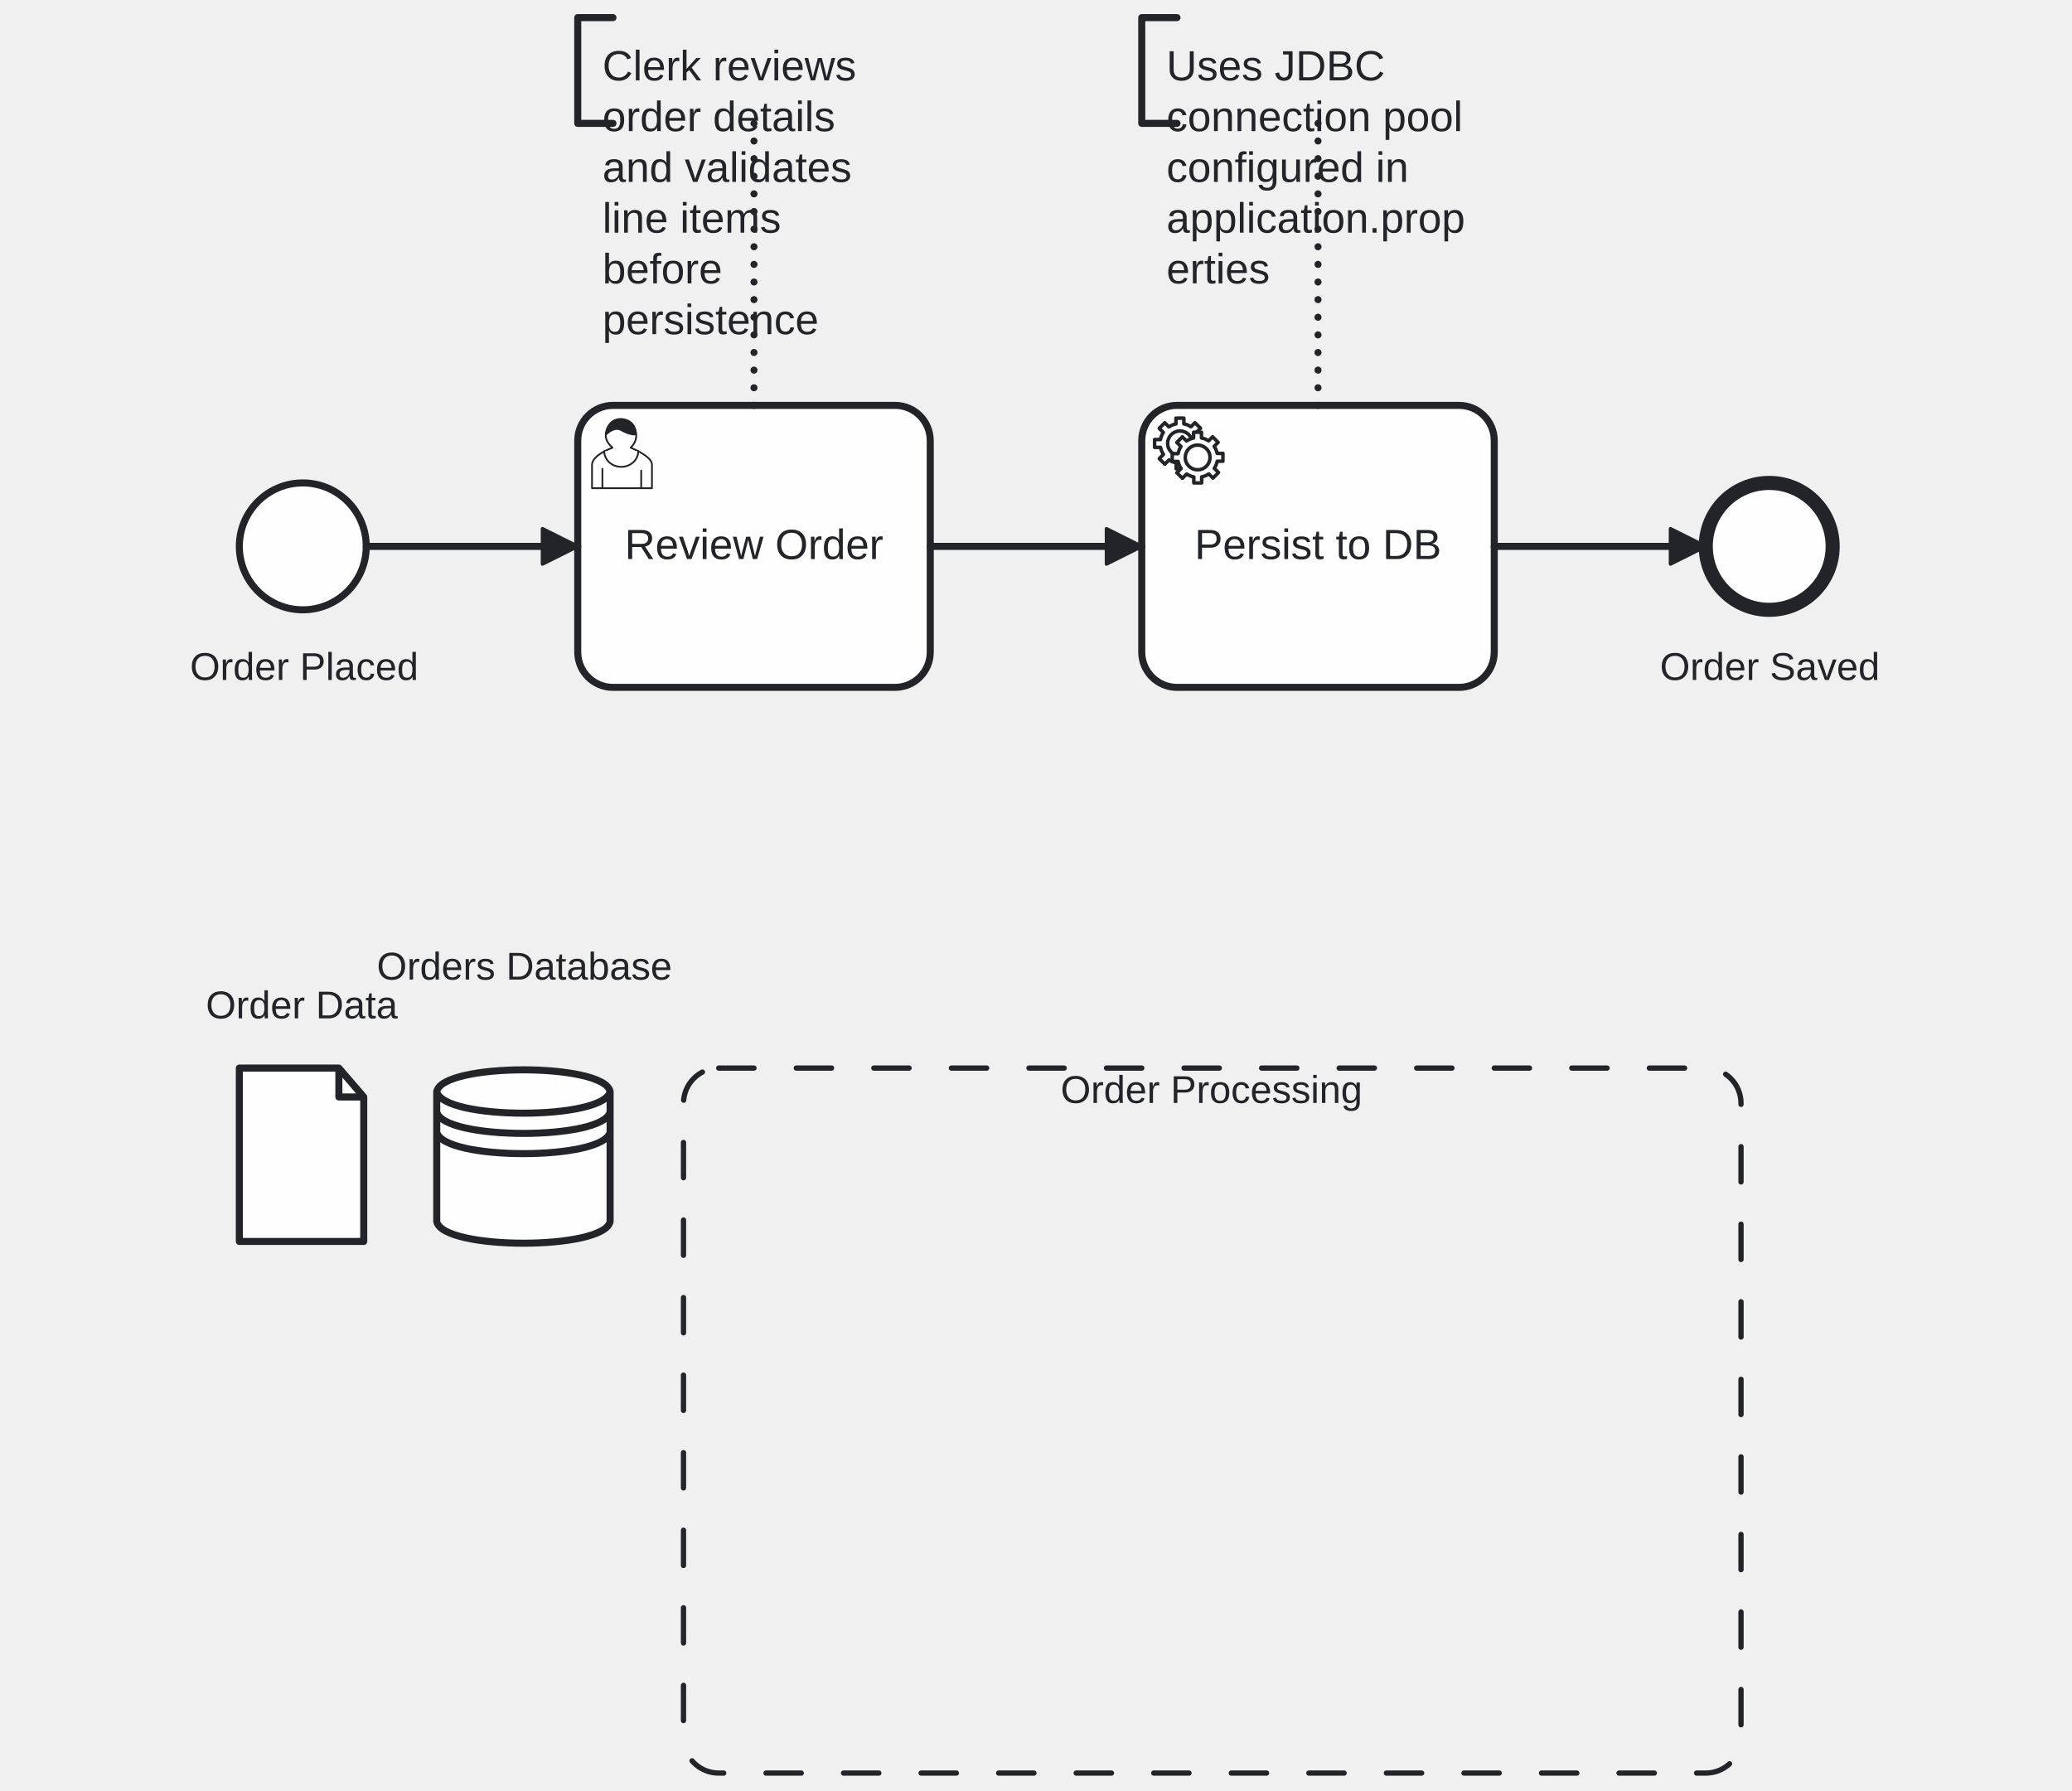
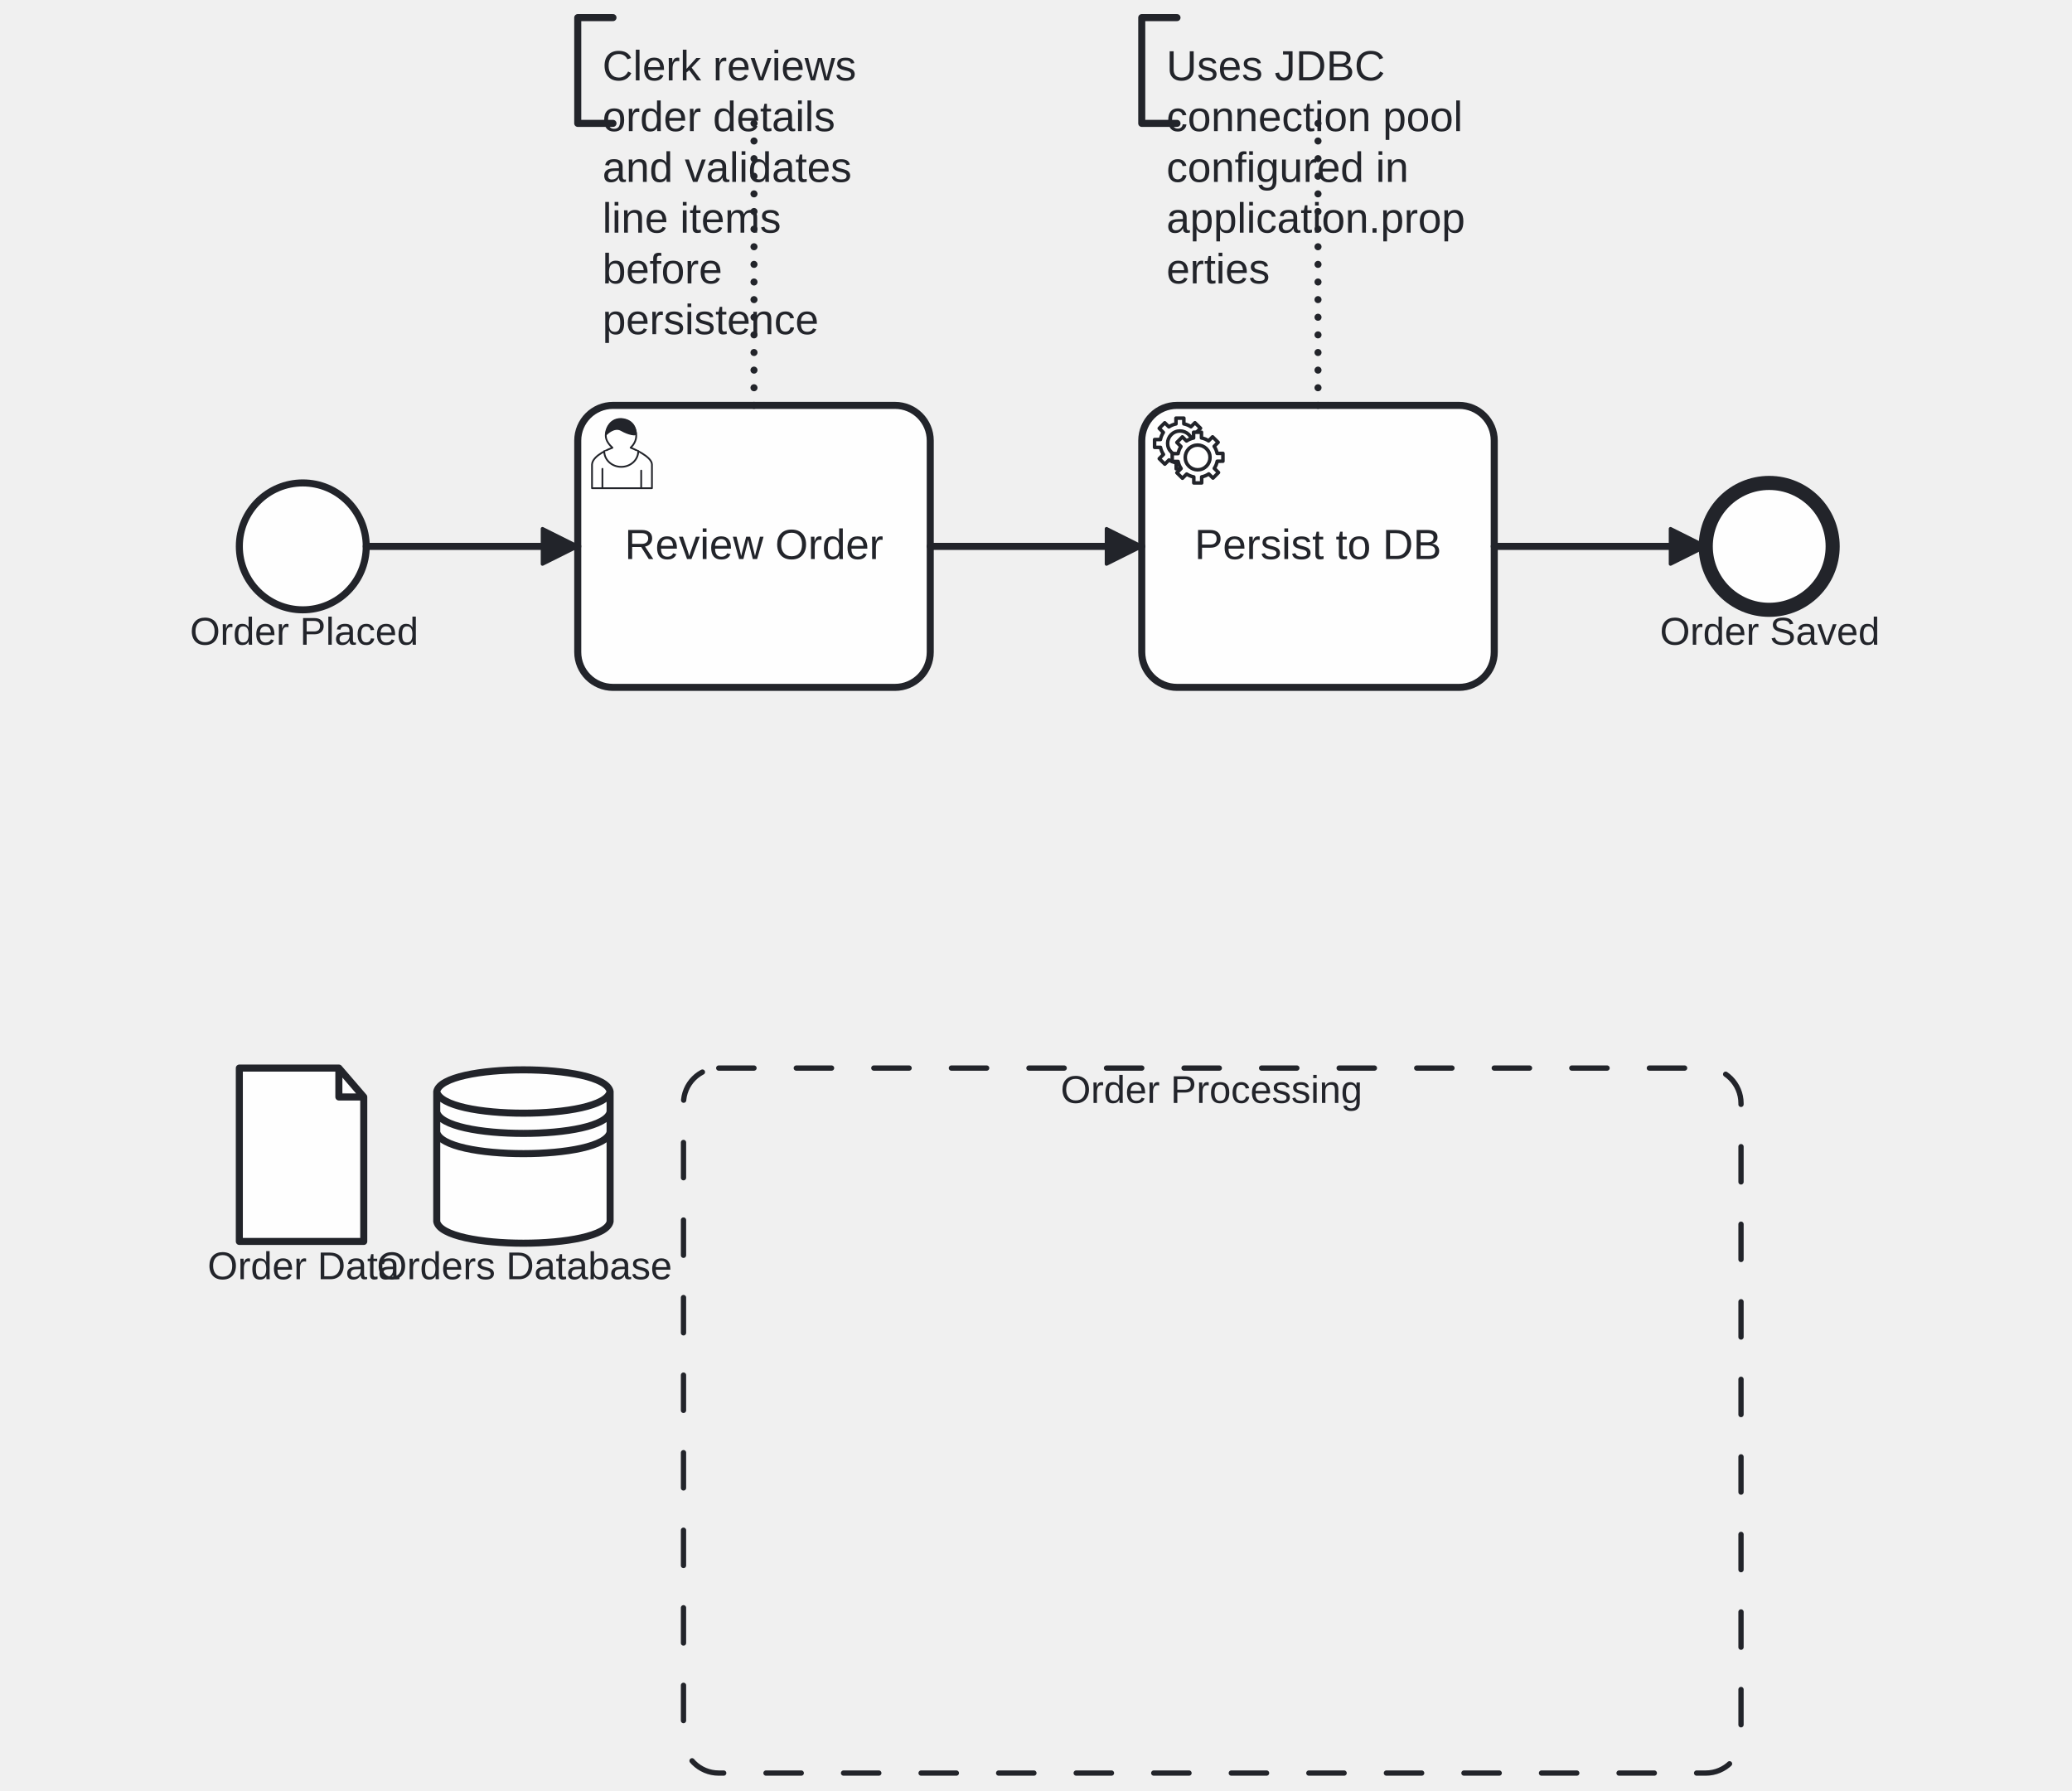
<svg xmlns="http://www.w3.org/2000/svg" width="663" height="573" viewBox="173 -23 490 508" version="1.1">
  <g class="djs-group">
    <g class="djs-element djs-shape" data-element-id="Start" transform="translate(192, 114)" style="display: block;">
      <g class="djs-visual">
        <circle cx="18" cy="18" r="18" style="stroke-linecap: round; stroke-linejoin: round; stroke: hsl(225, 10%, 15%); stroke-width: 2px; fill: white; fill-opacity: 0.95;" />
      </g>
      <rect style="fill: none; stroke-opacity: 0; stroke: white; stroke-width: 15px;" class="djs-hit djs-hit-all" x="0" y="0" width="36" height="36" />
      <circle cx="18" cy="18" r="23" style="fill: none;" class="djs-outline" />
+     </g>
+   </g>
+   <g class="djs-group">
+     <g class="djs-element djs-shape" data-element-id="Start_label" transform="translate(178, 150)" style="display: block;">
+       <g class="djs-visual">
+         <text style="font-family: Arial, sans-serif; font-size: 11px; font-weight: normal; fill: hsl(225, 10%, 15%);" lineHeight="1.2" class="djs-label">
+           <tspan x="0" y="9.9">Order Placed</tspan>
+         </text>
+       </g>
+       <rect style="fill: none; stroke-opacity: 0; stroke: white; stroke-width: 15px;" class="djs-hit djs-hit-all" x="0" y="0" width="65" height="14" />
+       <rect x="-5" y="-5" rx="4" width="75" height="24" style="fill: none;" class="djs-outline" />
    </g>
  </g>
  <g class="djs-group">
    <g class="djs-element djs-shape" data-element-id="ReviewOrder" transform="translate(288, 92)" style="display: block;">
      <g class="djs-visual">
        <rect x="0" y="0" width="100" height="80" rx="10" ry="10" style="stroke-linecap: round; stroke-linejoin: round; stroke: hsl(225, 10%, 15%); stroke-width: 2px; fill: white; fill-opacity: 0.95;" />
        <text style="font-family: Arial, sans-serif; font-size: 12px; font-weight: normal; fill: hsl(225, 10%, 15%);" lineHeight="1.2" class="djs-label">
          <tspan x="13.328" y="43.6">Review Order</tspan>
        </text>
        <path style="fill: white; stroke-linecap: round; stroke-linejoin: round; stroke: hsl(225, 10%, 15%); stroke-width: 0.5px;" d="m 15,12 c 0.909,-0.845 1.594,-2.049 1.594,-3.385 0,-2.554 -1.805,-4.622 -4.357,-4.622 -2.552,0 -4.288,2.068 -4.288,4.622 0,1.348 0.974,2.562 1.896,3.405 -0.529,0.187 -5.669,2.097 -5.794,4.756 v 6.718 h 17 v -6.718 c 0,-2.298 -5.528,-4.595 -6.051,-4.776 zm -8,6 l 0,5.5 m 11,0 l 0,-5" />
        <path style="fill: white; stroke-linecap: round; stroke-linejoin: round; stroke: hsl(225, 10%, 15%); stroke-width: 0.5px;" d="m 15,12 m 2.162,1.009 c 0,2.447 -2.158,4.431 -4.821,4.431 -2.665,0 -4.822,-1.981 -4.822,-4.431 " />
        <path style="fill: hsl(225, 10%, 15%); stroke-linecap: round; stroke-linejoin: round; stroke: hsl(225, 10%, 15%); stroke-width: 0.5px;" d="m 15,12 m -6.9,-3.80 c 0,0 2.251,-2.358 4.274,-1.177 2.024,1.181 4.221,1.537 4.124,0.965 -0.098,-0.57 -0.117,-3.791 -4.191,-4.136 -3.575,0.001 -4.208,3.367 -4.207,4.348 z" />
      </g>
      <rect style="fill: none; stroke-opacity: 0; stroke: white; stroke-width: 15px;" class="djs-hit djs-hit-all" x="0" y="0" width="100" height="80" />
      <rect x="-5" y="-5" rx="14" width="110" height="90" style="fill: none;" class="djs-outline" />
    </g>
  </g>
  <g class="djs-group">
    <g class="djs-element djs-shape" data-element-id="SaveOrder" transform="translate(448, 92)" style="display: block;">
      <g class="djs-visual">
        <rect x="0" y="0" width="100" height="80" rx="10" ry="10" style="stroke-linecap: round; stroke-linejoin: round; stroke: hsl(225, 10%, 15%); stroke-width: 2px; fill: white; fill-opacity: 0.95;" />
        <text style="font-family: Arial, sans-serif; font-size: 12px; font-weight: normal; fill: hsl(225, 10%, 15%);" lineHeight="1.2" class="djs-label">
          <tspan x="14.99" y="43.6">Persist to DB</tspan>
        </text>
        <circle cx="5" cy="5" r="5" style="stroke-linecap: round; stroke-linejoin: round; stroke: none; stroke-width: 2px; fill: white;" transform="translate(6, 6)" />
        <path style="fill: white; stroke-linecap: round; stroke-linejoin: round; stroke: hsl(225, 10%, 15%); stroke-width: 1px;" d="m 12,18 v -1.713 c 0.352,-0.07 0.704,-0.178 1.048,-0.321 0.344,-0.145 0.666,-0.321 0.966,-0.521 l 1.194,1.18 1.567,-1.577 -1.195,-1.18 c 0.403,-0.614 0.683,-1.299 0.825,-2.018 l 1.622,-0.01 v -2.22 l -1.637,0.01 c -0.073,-0.352 -0.178,-0.7 -0.324,-1.044 -0.145,-0.344 -0.321,-0.664 -0.523,-0.962 l 1.131,-1.136 -1.583,-1.563 -1.13,1.136 c -0.614,-0.401 -1.303,-0.681 -2.023,-0.822 l 0.009,-1.619 h -2.241 l 0.004,1.631 c -0.354,0.074 -0.705,0.18 -1.05,0.324 -0.344,0.144 -0.665,0.321 -0.964,0.52 l -1.17,-1.158 -1.567,1.579 1.168,1.157 c -0.403,0.613 -0.683,1.298 -0.825,2.017 l -1.659,0.003 v 2.222 l 1.672,-0.006 c 0.073,0.351 0.18,0.702 0.324,1.045 0.145,0.344 0.321,0.664 0.523,0.961 l -1.199,1.197 1.584,1.56 1.196,-1.193 c 0.614,0.403 1.303,0.682 2.023,0.823 l 7.19e-4,1.699 h 2.227 z m 0.221,-3.996 c -1.789,0.75 -3.858,-0.093 -4.61,-1.874 -0.752,-1.783 0.091,-3.846 1.88,-4.596 1.788,-0.749 3.857,0.093 4.609,1.874 0.752,1.782 -0.091,3.846 -1.88,4.596 z" />
        <circle cx="5" cy="5" r="5" style="stroke-linecap: round; stroke-linejoin: round; stroke: none; stroke-width: 2px; fill: white;" transform="translate(11, 10)" />
        <path style="fill: white; stroke-linecap: round; stroke-linejoin: round; stroke: hsl(225, 10%, 15%); stroke-width: 1px;" d="m 17,22 v -1.713 c 0.352,-0.07 0.704,-0.178 1.048,-0.321 0.344,-0.145 0.666,-0.321 0.966,-0.521 l 1.194,1.18 1.567,-1.577 -1.195,-1.18 c 0.403,-0.614 0.683,-1.299 0.825,-2.018 l 1.622,-0.01 v -2.22 l -1.637,0.01 c -0.073,-0.352 -0.178,-0.7 -0.324,-1.044 -0.145,-0.344 -0.321,-0.664 -0.523,-0.962 l 1.131,-1.136 -1.583,-1.563 -1.13,1.136 c -0.614,-0.401 -1.303,-0.681 -2.023,-0.822 l 0.009,-1.619 h -2.241 l 0.004,1.631 c -0.354,0.074 -0.705,0.18 -1.05,0.324 -0.344,0.144 -0.665,0.321 -0.964,0.52 l -1.17,-1.158 -1.567,1.579 1.168,1.157 c -0.403,0.613 -0.683,1.298 -0.825,2.017 l -1.659,0.003 v 2.222 l 1.672,-0.006 c 0.073,0.351 0.18,0.702 0.324,1.045 0.145,0.344 0.321,0.664 0.523,0.961 l -1.199,1.197 1.584,1.56 1.196,-1.193 c 0.614,0.403 1.303,0.682 2.023,0.823 l 7.19e-4,1.699 h 2.227 z m 0.221,-3.996 c -1.789,0.75 -3.858,-0.093 -4.61,-1.874 -0.752,-1.783 0.091,-3.846 1.88,-4.596 1.788,-0.749 3.857,0.093 4.609,1.874 0.752,1.782 -0.091,3.846 -1.88,4.596 z" />
      </g>
      <rect style="fill: none; stroke-opacity: 0; stroke: white; stroke-width: 15px;" class="djs-hit djs-hit-all" x="0" y="0" width="100" height="80" />
      <rect x="-5" y="-5" rx="14" width="110" height="90" style="fill: none;" class="djs-outline" />
    </g>
  </g>
  <g class="djs-group">
    <g class="djs-element djs-shape" data-element-id="End" transform="translate(608, 114)" style="display: block;">
      <g class="djs-visual">
        <circle cx="18" cy="18" r="18" style="stroke-linecap: round; stroke-linejoin: round; stroke: hsl(225, 10%, 15%); stroke-width: 4px; fill: white; fill-opacity: 0.95;" />
      </g>
      <rect style="fill: none; stroke-opacity: 0; stroke: white; stroke-width: 15px;" class="djs-hit djs-hit-all" x="0" y="0" width="36" height="36" />
      <circle cx="18" cy="18" r="24" style="fill: none;" class="djs-outline" />
    </g>
  </g>
  <g class="djs-group">
+     <g class="djs-element djs-shape" data-element-id="End_label" transform="translate(595, 150)" style="display: block;">
+       <g class="djs-visual">
+         <text style="font-family: Arial, sans-serif; font-size: 11px; font-weight: normal; fill: hsl(225, 10%, 15%);" lineHeight="1.2" class="djs-label">
+           <tspan x="0" y="9.9">Order Saved</tspan>
+         </text>
+       </g>
+       <rect style="fill: none; stroke-opacity: 0; stroke: white; stroke-width: 15px;" class="djs-hit djs-hit-all" x="0" y="0" width="63" height="14" />
+       <rect x="-5" y="-5" rx="4" width="73" height="24" style="fill: none;" class="djs-outline" />
+     </g>
+   </g>
+   <g class="djs-group">
    <g class="djs-element djs-shape" data-element-id="DataObj_Order" transform="translate(192, 280)" style="display: block;">
      <g class="djs-visual">
        <path style="fill: white; stroke-linecap: round; stroke-linejoin: round; stroke: hsl(225, 10%, 15%); stroke-width: 2px; fill-opacity: 0.95;" d="m 0,0 28.235,0 7.059,8.197 0,40.984 -35.294,0 0,-49.18 28.235,0 0,8.197 7.059,0" />
      </g>
      <rect style="fill: none; stroke-opacity: 0; stroke: white; stroke-width: 15px;" class="djs-hit djs-hit-all" x="0" y="0" width="36" height="50" />
      <path d="M44.765 11.326L36.989 2.641C36.045 1.586 34.565 0.989 33.19 0.989H5.987C3.227 0.989 0.99 3.349 0.99 6.26V55.023C0.99 57.935 3.227 60.295 5.987 60.295H40.966C43.726 60.295 45.963 57.935 45.963 55.023V14.946C45.963 13.6 45.641 12.305 44.765 11.326Z" style="stroke-width: 2px; fill: none;" transform="translate(-6, -6)" class="djs-outline" />
    </g>
  </g>
  <g class="djs-group">
+     <g class="djs-element djs-shape" data-element-id="DataObj_Order_label" transform="translate(183, 330)" style="display: block;">
+       <g class="djs-visual">
+         <text style="font-family: Arial, sans-serif; font-size: 11px; font-weight: normal; fill: hsl(225, 10%, 15%);" lineHeight="1.2" class="djs-label">
+           <tspan x="0" y="9.9">Order Data</tspan>
+         </text>
+       </g>
+       <rect style="fill: none; stroke-opacity: 0; stroke: white; stroke-width: 15px;" class="djs-hit djs-hit-all" x="0" y="0" width="55" height="14" />
+       <rect x="-5" y="-5" rx="4" width="65" height="24" style="fill: none;" class="djs-outline" />
+     </g>
+   </g>
+   <g class="djs-group">
    <g class="djs-element djs-shape" data-element-id="DataStore_Orders" transform="translate(248, 280)" style="display: block;">
      <g class="djs-visual">
        <path style="fill: white; stroke-linecap: round; stroke-linejoin: round; stroke: hsl(225, 10%, 15%); stroke-width: 2px; fill-opacity: 0.95;" d="m  0,6.65 l  0,36.885 c  1.639,8.197 47.541,8.197  49.18,0 l  0,-36.885 c -1.639,-8.197 -47.541,-8.197 -49.18,0c  1.639,8.197 47.541,8.197  49.18,0 m  -49.18,5.738c  1.639,8.197 47.541,8.197 49.18,0m  -49.18,5.738c  1.639,8.197 47.541,8.197  49.18,0" />
      </g>
      <rect style="fill: none; stroke-opacity: 0; stroke: white; stroke-width: 15px;" class="djs-hit djs-hit-all" x="0" y="0" width="50" height="50" />
      <path d="M1.038 48.135C1.038 49.351 1.073 50.758 1.383 52.064C1.699 53.394 2.324 54.715 3.564 55.643C6.025 57.484 10.116 58.769 14.821 59.607C19.577 60.454 25.139 60.874 30.683 60.874C36.228 60.874 41.789 60.454 46.545 59.607C51.25 58.769 55.341 57.484 57.803 55.643C59.042 54.716 59.667 53.394 59.983 52.064C60.294 50.758 60.328 49.351 60.328 48.134V13.841C60.328 12.625 60.294 11.218 59.983 9.912C59.667 8.582 59.042 7.26 57.803 6.333C55.341 4.492 51.25 3.207 46.545 2.369C41.789 1.522 36.228 1.102 30.683 1.102C25.139 1.102 19.577 1.522 14.821 2.369C10.116 3.207 6.025 4.492 3.564 6.333C2.324 7.26 1.7 8.582 1.383 9.912C1.073 11.218 1.038 12.625 1.038 13.841V48.135Z" style="stroke-width: 2px; fill: none;" transform="translate(-6, -6)" class="djs-outline" />
+     </g>
+   </g>
+   <g class="djs-group">
+     <g class="djs-element djs-shape" data-element-id="DataStore_Orders_label" transform="translate(231, 330)" style="display: block;">
+       <g class="djs-visual">
+         <text style="font-family: Arial, sans-serif; font-size: 11px; font-weight: normal; fill: hsl(225, 10%, 15%);" lineHeight="1.2" class="djs-label">
+           <tspan x="0" y="9.9">Orders Database</tspan>
+         </text>
+       </g>
+       <rect style="fill: none; stroke-opacity: 0; stroke: white; stroke-width: 15px;" class="djs-hit djs-hit-all" x="0" y="0" width="84" height="14" />
+       <rect x="-5" y="-5" rx="4" width="94" height="24" style="fill: none;" class="djs-outline" />
    </g>
  </g>
  <g class="djs-group">
    <g class="djs-element djs-connection" data-element-id="Assoc1" style="display: block;">
      <g class="djs-visual">
        <path style="fill: none; stroke-linecap: round; stroke-linejoin: round; stroke: hsl(225, 10%, 15%); stroke-width: 2px; stroke-dasharray: 0, 5;" data-corner-radius="5" d="M338,92L338,12" />
      </g>
      <path d="M338,92L338,12" style="fill: none; stroke-opacity: 0; stroke: white; stroke-width: 15px;" class="djs-hit djs-hit-stroke" />
      <rect x="333" y="7" rx="4" width="10" height="90" style="fill: none;" class="djs-outline" />
    </g>
  </g>
  <g class="djs-group">
    <g class="djs-element djs-connection" data-element-id="Assoc2" style="display: block;">
      <g class="djs-visual">
        <path style="fill: none; stroke-linecap: round; stroke-linejoin: round; stroke: hsl(225, 10%, 15%); stroke-width: 2px; stroke-dasharray: 0, 5;" data-corner-radius="5" d="M498,92L498,12" />
      </g>
      <path d="M498,92L498,12" style="fill: none; stroke-opacity: 0; stroke: white; stroke-width: 15px;" class="djs-hit djs-hit-stroke" />
      <rect x="493" y="7" rx="4" width="10" height="90" style="fill: none;" class="djs-outline" />
    </g>
  </g>
  <g class="djs-group">
    <g class="djs-element djs-connection" data-element-id="Flow1" style="display: block;">
      <g class="djs-visual">
        <defs>
          <marker id="marker-seq-0" viewBox="0 0 20 20" refX="11" refY="10" markerWidth="10" markerHeight="10" orient="auto">
            <path d="M 1 5 L 11 10 L 1 15 Z" style="stroke-linecap: round; stroke-linejoin: round; stroke: hsl(225, 10%, 15%); stroke-width: 1px; fill: hsl(225, 10%, 15%);" />
          </marker>
        </defs>
        <path style="fill: none; stroke-linecap: round; stroke-linejoin: round; stroke: hsl(225, 10%, 15%); stroke-width: 2px; marker-end: url(#marker-seq-0);" data-corner-radius="5" d="M228,132L288,132" />
      </g>
      <path d="M228,132L288,132" style="fill: none; stroke-opacity: 0; stroke: white; stroke-width: 15px;" class="djs-hit djs-hit-stroke" />
      <rect x="223" y="127" rx="4" width="70" height="10" style="fill: none;" class="djs-outline" />
    </g>
  </g>
  <g class="djs-group">
    <g class="djs-element djs-connection" data-element-id="Flow2" style="display: block;">
      <g class="djs-visual">
        <defs>
          <marker id="marker-seq-1" viewBox="0 0 20 20" refX="11" refY="10" markerWidth="10" markerHeight="10" orient="auto">
            <path d="M 1 5 L 11 10 L 1 15 Z" style="stroke-linecap: round; stroke-linejoin: round; stroke: hsl(225, 10%, 15%); stroke-width: 1px; fill: hsl(225, 10%, 15%);" />
          </marker>
        </defs>
        <path style="fill: none; stroke-linecap: round; stroke-linejoin: round; stroke: hsl(225, 10%, 15%); stroke-width: 2px; marker-end: url(#marker-seq-1);" data-corner-radius="5" d="M388,132L448,132" />
      </g>
      <path d="M388,132L448,132" style="fill: none; stroke-opacity: 0; stroke: white; stroke-width: 15px;" class="djs-hit djs-hit-stroke" />
      <rect x="383" y="127" rx="4" width="70" height="10" style="fill: none;" class="djs-outline" />
    </g>
  </g>
  <g class="djs-group">
    <g class="djs-element djs-connection" data-element-id="Flow3" style="display: block;">
      <g class="djs-visual">
        <defs>
          <marker id="marker-seq-2" viewBox="0 0 20 20" refX="11" refY="10" markerWidth="10" markerHeight="10" orient="auto">
            <path d="M 1 5 L 11 10 L 1 15 Z" style="stroke-linecap: round; stroke-linejoin: round; stroke: hsl(225, 10%, 15%); stroke-width: 1px; fill: hsl(225, 10%, 15%);" />
          </marker>
        </defs>
        <path style="fill: none; stroke-linecap: round; stroke-linejoin: round; stroke: hsl(225, 10%, 15%); stroke-width: 2px; marker-end: url(#marker-seq-2);" data-corner-radius="5" d="M548,132L608,132" />
      </g>
      <path d="M548,132L608,132" style="fill: none; stroke-opacity: 0; stroke: white; stroke-width: 15px;" class="djs-hit djs-hit-stroke" />
      <rect x="543" y="127" rx="4" width="70" height="10" style="fill: none;" class="djs-outline" />
    </g>
  </g>
  <g class="djs-group">
    <g class="djs-element djs-shape" data-element-id="Note1" style="display: block;" transform="translate(288, -18)">
      <g class="djs-visual">
        <rect x="0" y="0" width="100" height="30" rx="0" ry="0" style="stroke-linecap: round; stroke-linejoin: round; stroke: none; stroke-width: 2px; fill: none;" />
        <path style="fill: none; stroke-linecap: round; stroke-linejoin: round; stroke: hsl(225, 10%, 15%); stroke-width: 2px;" d="m 0, 0 m 10,0 l -10,0 l 0,30 l 10,0" />
        <text style="font-family: Arial, sans-serif; font-size: 12px; font-weight: normal; fill: hsl(225, 10%, 15%);" lineHeight="1.2" class="djs-label">
          <tspan x="7" y="17.8">Clerk reviews </tspan>
          <tspan x="7" y="32.2">order details </tspan>
          <tspan x="7" y="46.6">and validates </tspan>
          <tspan x="7" y="61">line items </tspan>
          <tspan x="7" y="75.4">before </tspan>
          <tspan x="7" y="89.8">persistence</tspan>
        </text>
      </g>
      <rect style="fill: none; stroke-opacity: 0; stroke: white; stroke-width: 15px;" class="djs-hit djs-hit-all" x="0" y="0" width="100" height="30" />
      <rect x="-5" y="-5" rx="4" width="110" height="40" style="fill: none;" class="djs-outline" />
    </g>
  </g>
  <g class="djs-group">
    <g class="djs-element djs-shape" data-element-id="Note2" style="display: block;" transform="translate(448, -18)">
      <g class="djs-visual">
        <rect x="0" y="0" width="100" height="30" rx="0" ry="0" style="stroke-linecap: round; stroke-linejoin: round; stroke: none; stroke-width: 2px; fill: none;" />
        <path style="fill: none; stroke-linecap: round; stroke-linejoin: round; stroke: hsl(225, 10%, 15%); stroke-width: 2px;" d="m 0, 0 m 10,0 l -10,0 l 0,30 l 10,0" />
        <text style="font-family: Arial, sans-serif; font-size: 12px; font-weight: normal; fill: hsl(225, 10%, 15%);" lineHeight="1.2" class="djs-label">
          <tspan x="7" y="17.8">Uses JDBC </tspan>
          <tspan x="7" y="32.2">connection pool</tspan>
          <tspan x="7" y="46.6">configured in </tspan>
          <tspan x="7" y="61">application.prop</tspan>
          <tspan x="7" y="75.4">erties</tspan>
        </text>
      </g>
      <rect style="fill: none; stroke-opacity: 0; stroke: white; stroke-width: 15px;" class="djs-hit djs-hit-all" x="0" y="0" width="100" height="30" />
      <rect x="-5" y="-5" rx="4" width="110" height="40" style="fill: none;" class="djs-outline" />
    </g>
  </g>
  <g class="djs-group">
    <g class="djs-element djs-shape djs-frame" data-element-id="Group1" style="display: block;" transform="translate(318, 280)">
      <g class="djs-visual">
        <rect x="0" y="0" width="300" height="200" rx="10" ry="10" style="stroke-linecap: round; stroke-linejoin: round; stroke: hsl(225, 10%, 15%); stroke-width: 1.5px; fill: none; stroke-dasharray: 10, 6, 0, 6; pointer-events: none;" />
      </g>
      <rect style="fill: none; stroke-opacity: 0; stroke: white; stroke-width: 15px;" class="djs-hit djs-hit-stroke" x="0" y="0" width="300" height="200" />
      <rect x="-5" y="-5" rx="14" width="310" height="210" style="fill: none;" class="djs-outline" />
    </g>
  </g>
  <g class="djs-group">
    <g class="djs-element djs-shape" data-element-id="Group1_label" style="display: block;" transform="translate(425, 280)">
      <g class="djs-visual">
        <text style="font-family: Arial, sans-serif; font-size: 11px; font-weight: normal; fill: hsl(225, 10%, 15%);" lineHeight="1.2" class="djs-label">
          <tspan x="0" y="9.9">Order Processing</tspan>
        </text>
      </g>
      <rect style="fill: none; stroke-opacity: 0; stroke: white; stroke-width: 15px;" class="djs-hit djs-hit-all" x="0" y="0" width="86" height="14" />
      <rect x="-5" y="-5" rx="4" width="96" height="24" style="fill: none;" class="djs-outline" />
    </g>
  </g>
-   <g class="djs-group">
-     <g class="djs-element djs-shape" data-element-id="Start_label" style="display: block;" transform="translate(178, 160)">
-       <g class="djs-visual">
-         <text style="font-family: Arial, sans-serif; font-size: 11px; font-weight: normal; fill: hsl(225, 10%, 15%);" lineHeight="1.2" class="djs-label">
-           <tspan x="0" y="9.9">Order Placed</tspan>
-         </text>
-       </g>
-       <rect style="fill: none; stroke-opacity: 0; stroke: white; stroke-width: 15px;" class="djs-hit djs-hit-all" x="0" y="0" width="65" height="14" />
-       <rect x="-5" y="-5" rx="4" width="75" height="24" style="fill: none;" class="djs-outline" />
-     </g>
-   </g>
-   <g class="djs-group">
-     <g class="djs-element djs-shape" data-element-id="End_label" style="display: block;" transform="translate(595, 160)">
-       <g class="djs-visual">
-         <text style="font-family: Arial, sans-serif; font-size: 11px; font-weight: normal; fill: hsl(225, 10%, 15%);" lineHeight="1.2" class="djs-label">
-           <tspan x="0" y="9.9">Order Saved</tspan>
-         </text>
-       </g>
-       <rect style="fill: none; stroke-opacity: 0; stroke: white; stroke-width: 15px;" class="djs-hit djs-hit-all" x="0" y="0" width="63" height="14" />
-       <rect x="-5" y="-5" rx="4" width="73" height="24" style="fill: none;" class="djs-outline" />
-     </g>
-   </g>
-   <g class="djs-group">
-     <g class="djs-element djs-shape" data-element-id="DataObj_Order_label" style="display: block;" transform="translate(182.5, 256)">
-       <g class="djs-visual">
-         <text style="font-family: Arial, sans-serif; font-size: 11px; font-weight: normal; fill: hsl(225, 10%, 15%);" lineHeight="1.2" class="djs-label">
-           <tspan x="0" y="9.9">Order Data</tspan>
-         </text>
-       </g>
-       <rect style="fill: none; stroke-opacity: 0; stroke: white; stroke-width: 15px;" class="djs-hit djs-hit-all" x="0" y="0" width="55" height="14" />
-       <rect x="-5" y="-5" rx="4" width="65" height="24" style="fill: none;" class="djs-outline" />
-     </g>
-   </g>
-   <g class="djs-group">
-     <g class="djs-element djs-shape" data-element-id="DataStore_Orders_label" style="display: block;" transform="translate(231, 245)">
-       <g class="djs-visual">
-         <text style="font-family: Arial, sans-serif; font-size: 11px; font-weight: normal; fill: hsl(225, 10%, 15%);" lineHeight="1.2" class="djs-label">
-           <tspan x="0" y="9.9">Orders Database</tspan>
-         </text>
-       </g>
-       <rect style="fill: none; stroke-opacity: 0; stroke: white; stroke-width: 15px;" class="djs-hit djs-hit-all" x="0" y="0" width="84" height="14" />
-       <rect x="-5" y="-5" rx="4" width="94" height="24" style="fill: none;" class="djs-outline" />
-     </g>
-   </g>
</svg>
